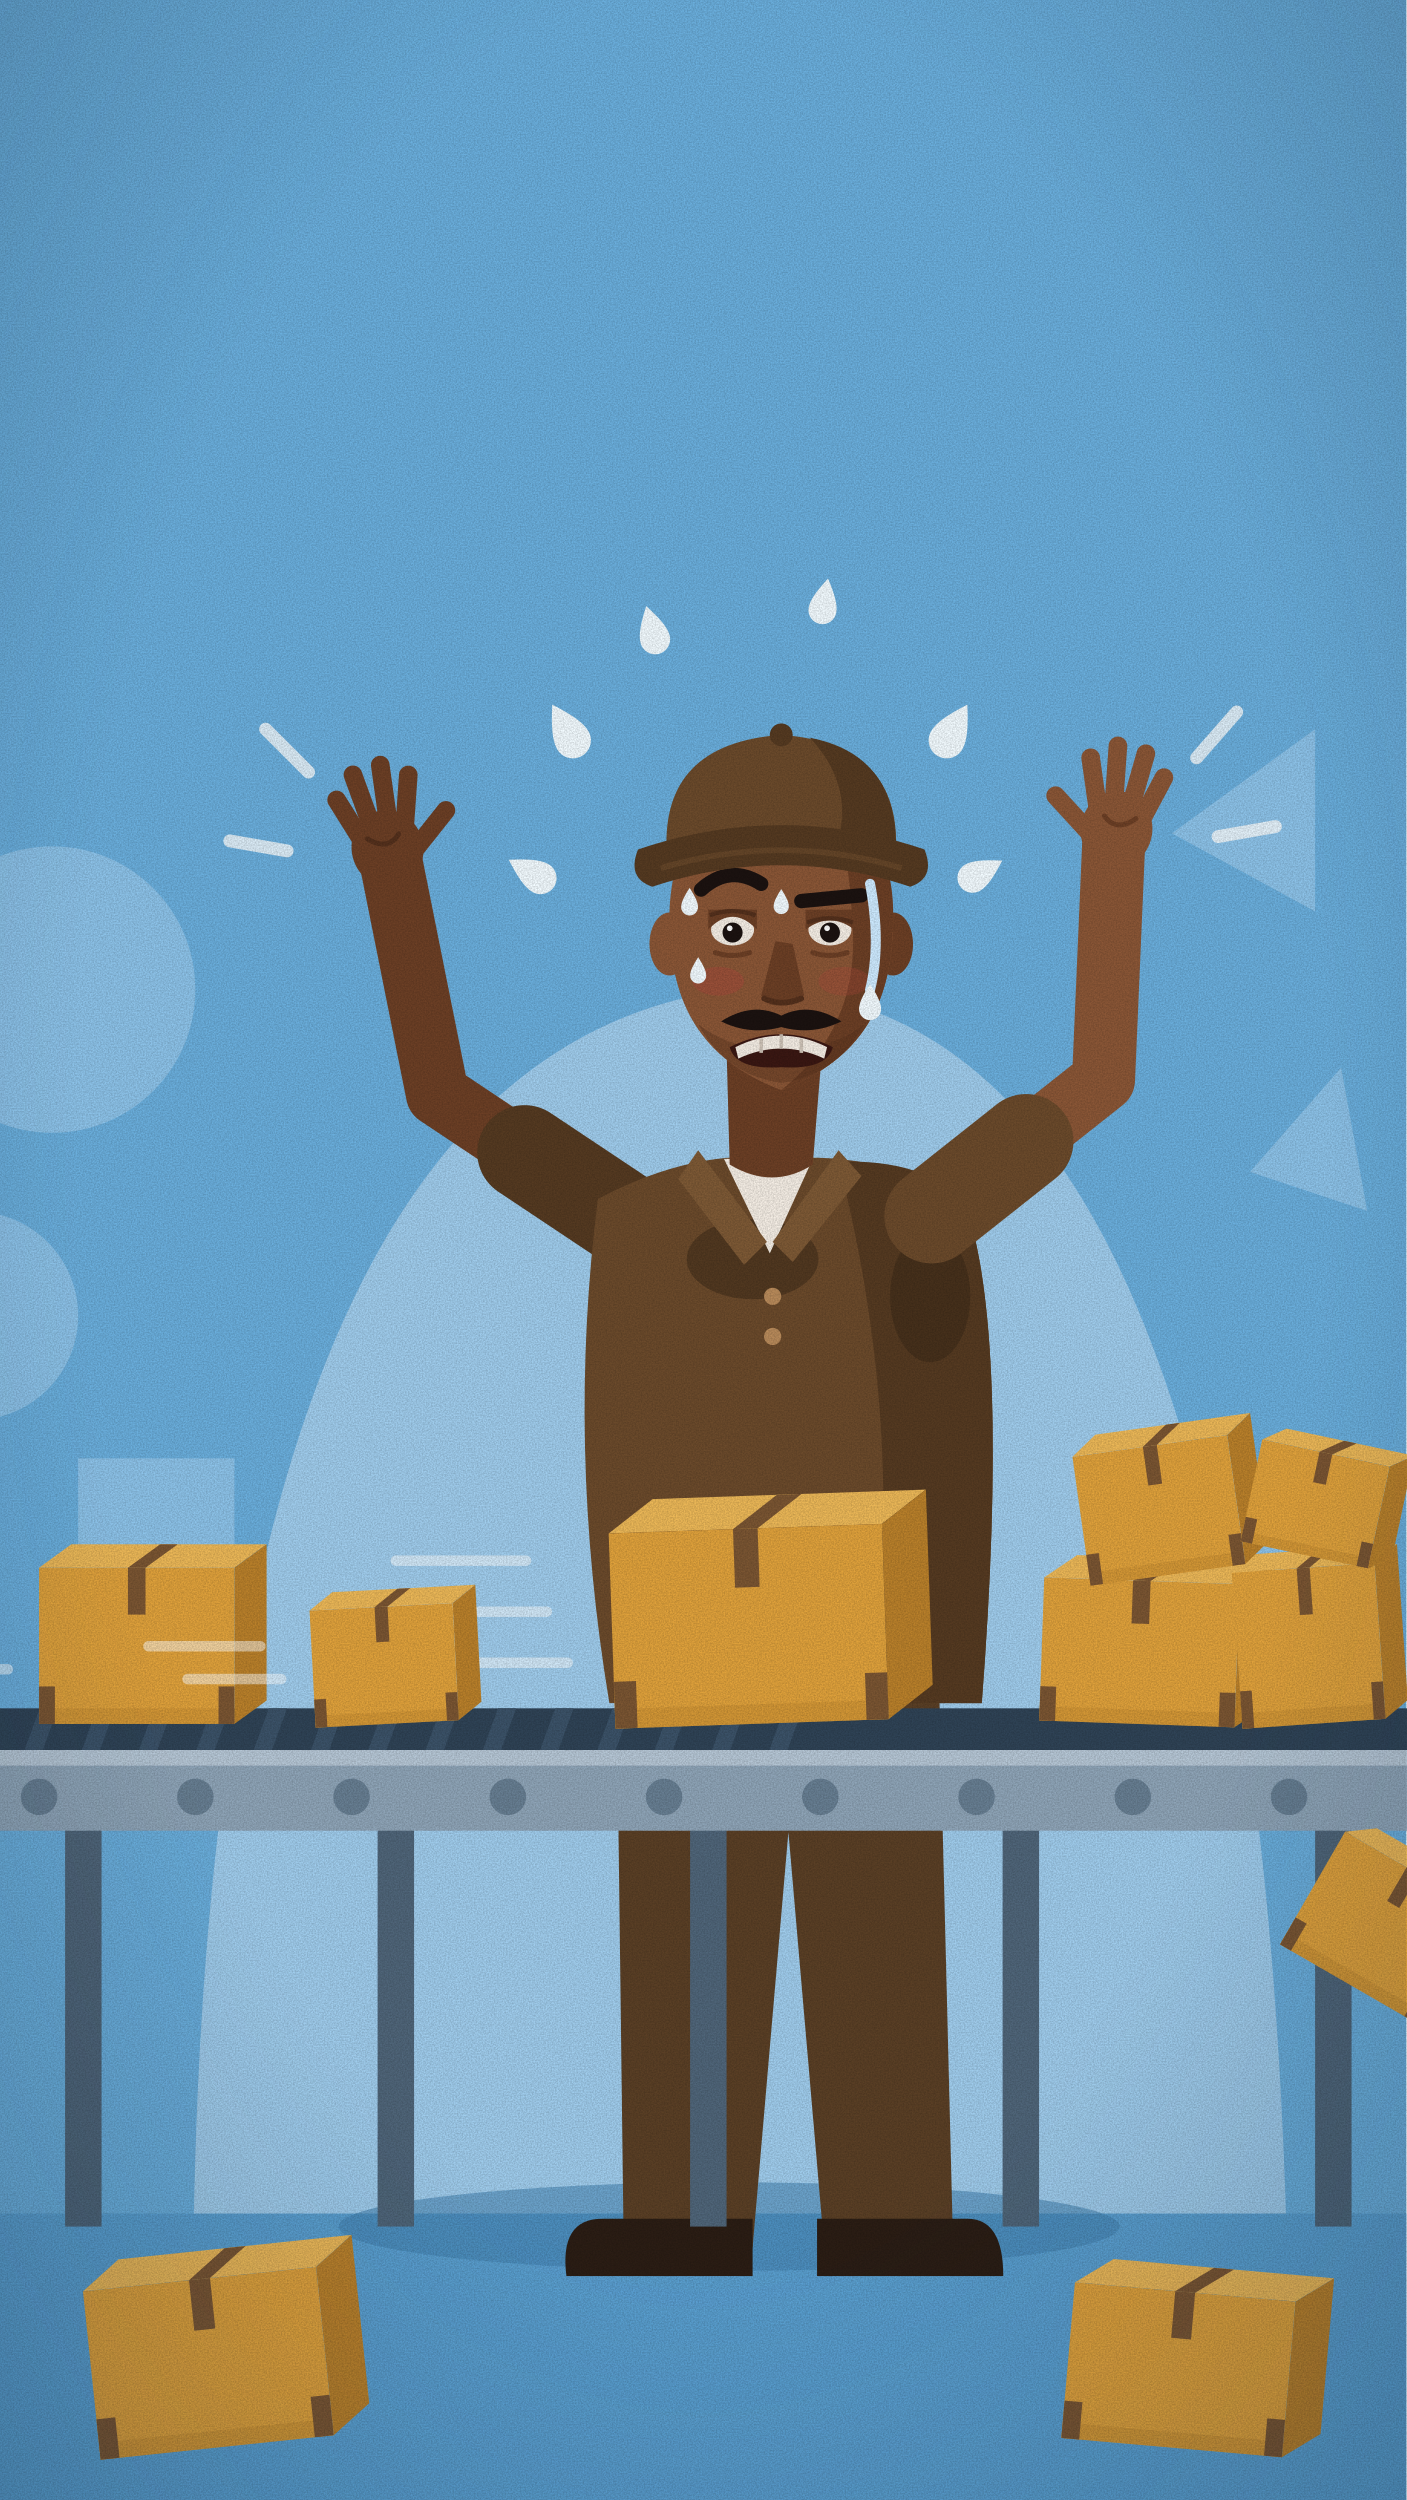
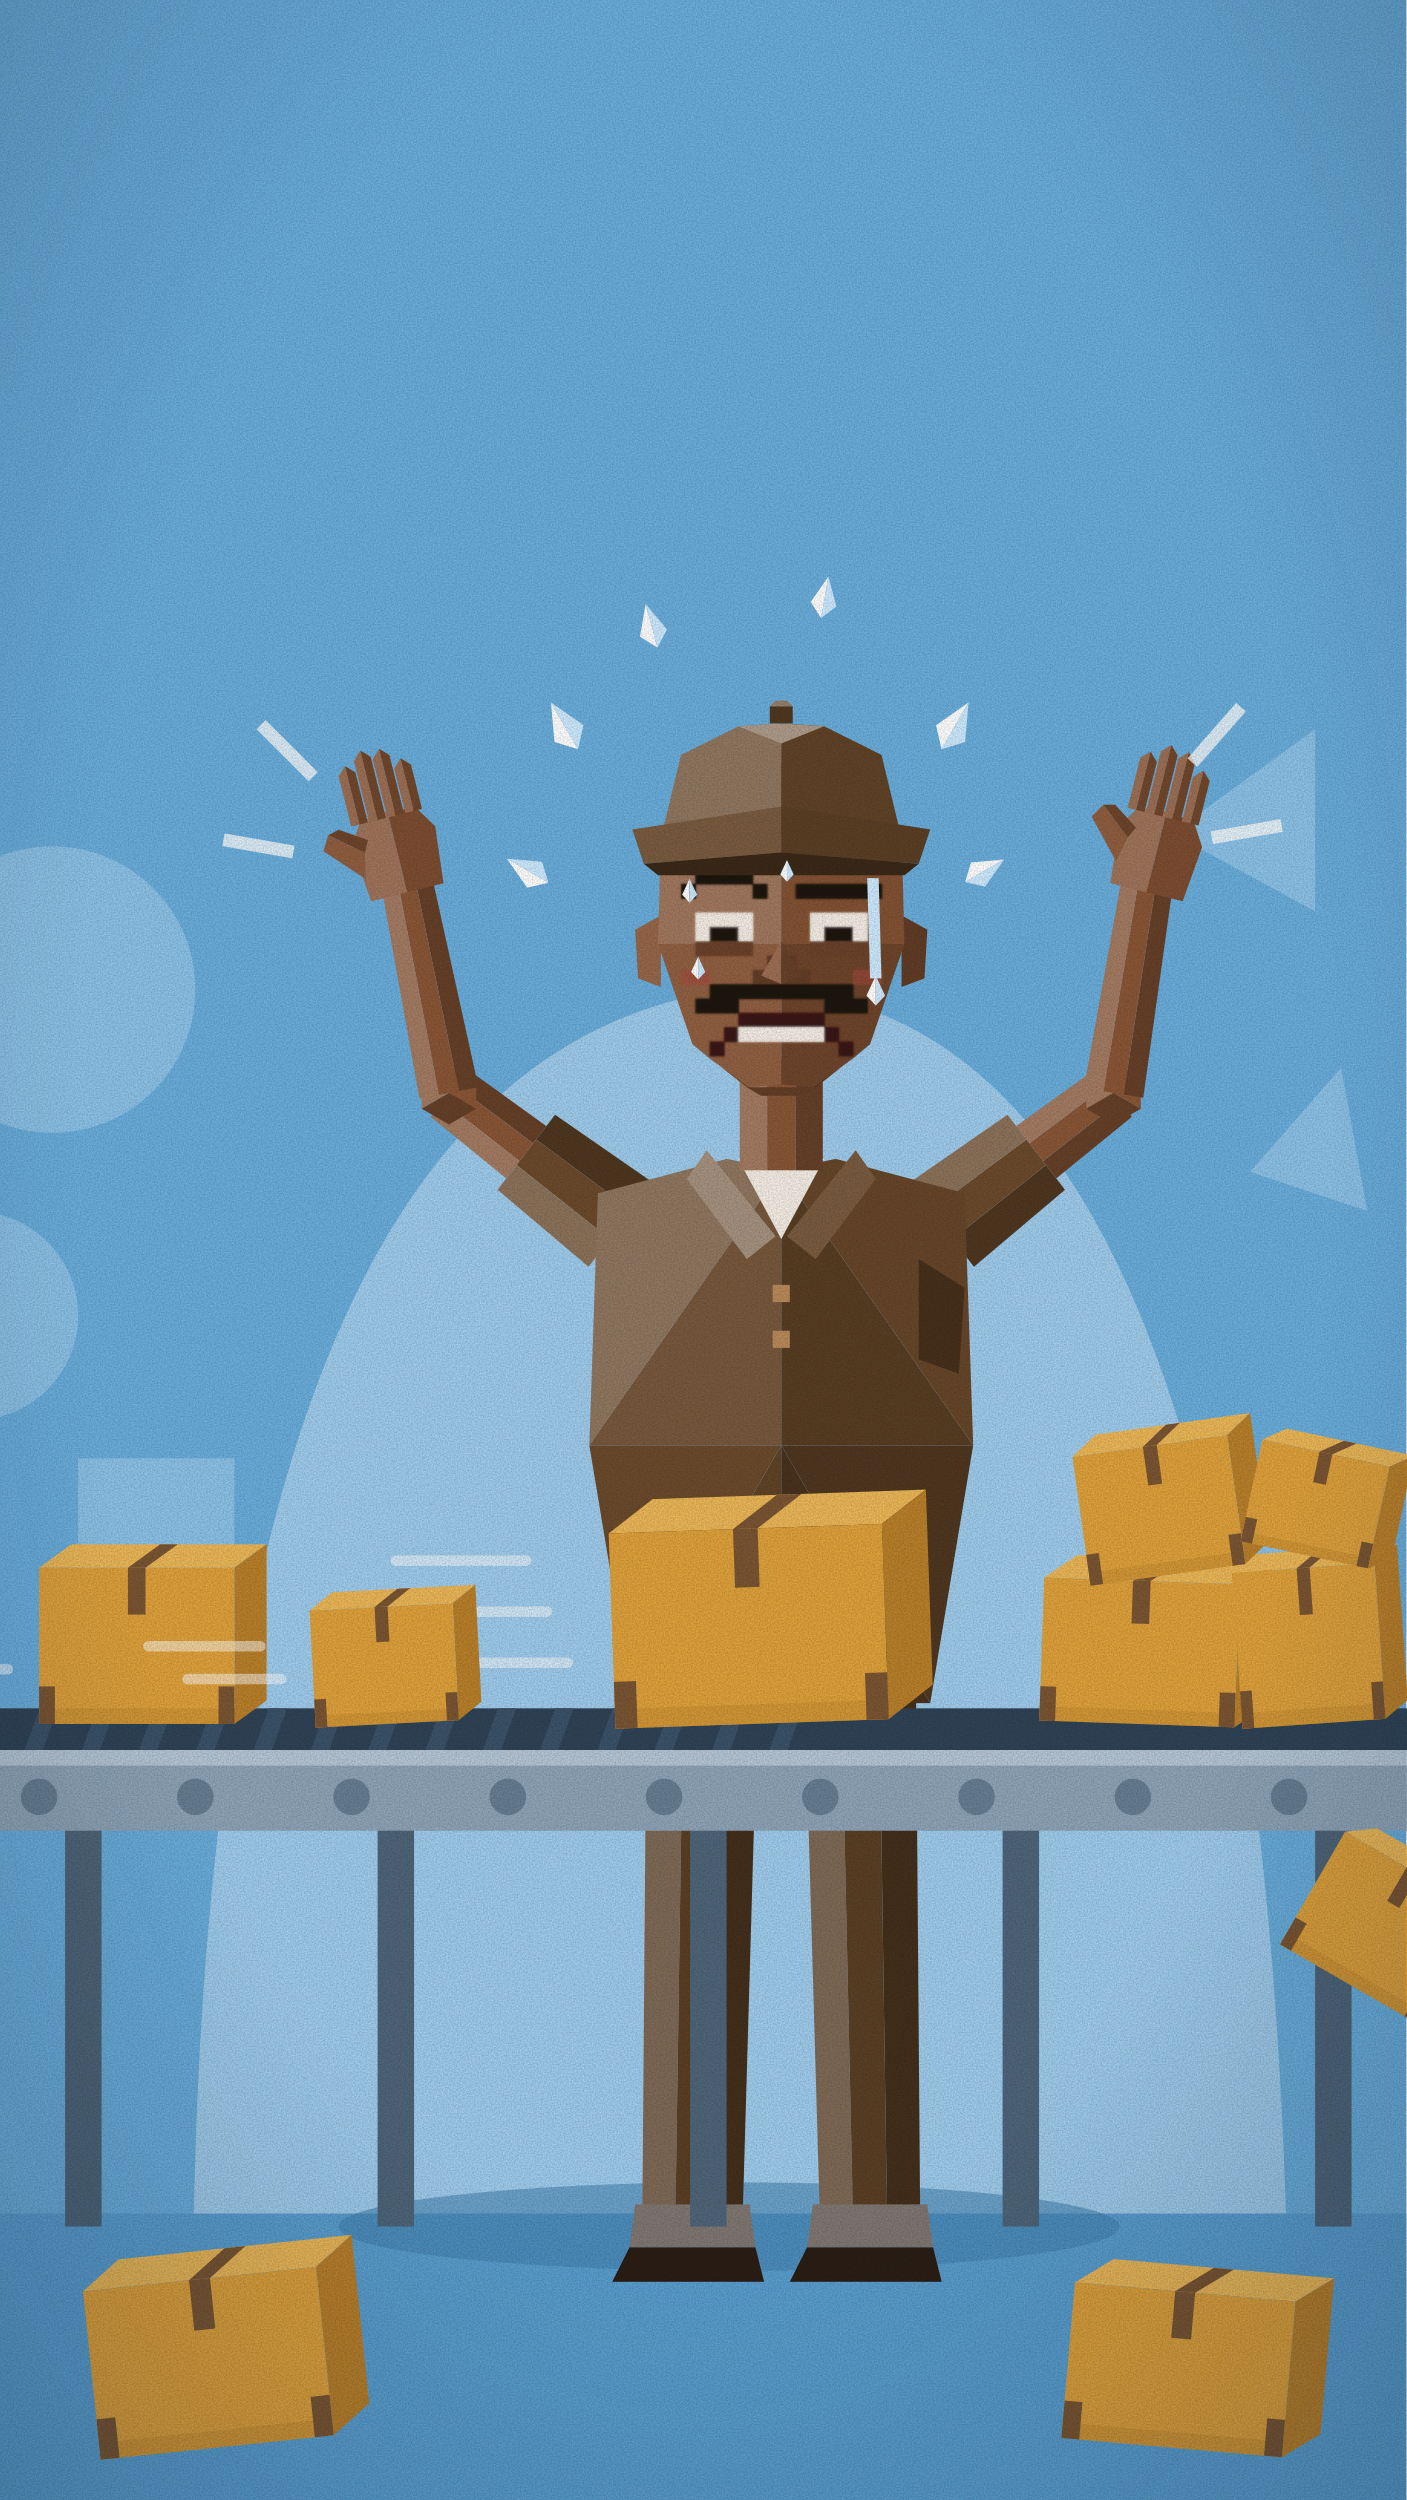
<svg xmlns="http://www.w3.org/2000/svg" width="1080" height="1920" viewBox="0 0 1080 1920">
  <defs>
+     <filter id="texfilter">
+       <feGaussianBlur stdDeviation=".9" />
+     </filter>
    <filter id="grain" x="0" y="0" width="100%" height="100%">
      <feTurbulence type="fractalNoise" baseFrequency=".85" numOctaves="3" seed="7" stitchTiles="stitch" />
      <feColorMatrix values="0 0 0 0 0  0 0 0 0 0  0 0 0 0 0  0 0 0 -1.6 1.25" />
    </filter>
    <radialGradient id="vignette" cx=".5" cy=".45" r=".75">
      <stop offset=".6" stop-color="#0b2236" stop-opacity="0" />
      <stop offset="1" stop-color="#0b2236" stop-opacity=".22" />
    </radialGradient>
  </defs>
  <rect width="1080" height="1920" fill="#6aaedc" />
  <path d="M150 1920 Q120 820 560 760 Q1000 740 990 1920 Z" fill="#a8d1ef" opacity=".85" />
  <circle cx="40" cy="760" r="110" fill="#8cc2e8" />
  <path d="M60 1010 a80 80 0 1 0 0 1 Z" fill="#8cc2e8" />
  <path d="M900 640 L1010 560 L1010 700 Z" fill="#8cc2e8" />
  <path d="M960 900 l70 -80 l20 110 Z" fill="#8cc2e8" />
  <rect x="30" y="1240" width="170" height="120" fill="#8cc2e8" />
  <rect x="60" y="1120" width="120" height="120" fill="#8cc2e8" />
  <rect x="870" y="1250" width="190" height="130" fill="#8cc2e8" />
  <rect x="900" y="1130" width="140" height="120" fill="#8cc2e8" />
  <rect x="0" y="1700" width="1080" height="220" fill="#5a9fd0" />
  <ellipse cx="560" cy="1710" rx="300" ry="34" fill="#3f7fae" opacity=".55" />
  <g transform="translate(600 890) scale(1.1)">
    <g>
-       <path d="M-115 360 L110 360 L120 760 L30 760 L5 470 L-20 760 L-110 760 Z" fill="#5a3f25" />
-       <path d="M-125 740 h105 v40 h-130 q-5 -40 25 -40 Z M25 740 h105 q25 0 25 40 h-130 Z" fill="#2b1d14" />
-       <path d="M-179.25 -4.5 L-240 -45 L-272 -205" stroke="#6c3f25" stroke-width="44" stroke-linecap="round" stroke-linejoin="round" fill="none" />
-       <path d="M-105 45 L-179.25 -4.5" stroke="#553a21" stroke-width="66" stroke-linecap="round" fill="none" />
-       <g transform="translate(-272 -205) rotate(-14) scale(-1 1)">
-         <path d="M-16 -26 l-10.507 -32.336" stroke="#6c3f25" stroke-width="13" stroke-linecap="round" />
-         <path d="M-5 -30 l-4.181 -39.781" stroke="#6c3f25" stroke-width="13" stroke-linecap="round" />
-         <path d="M7 -30 l3.972 -37.792" stroke="#6c3f25" stroke-width="13" stroke-linecap="round" />
-         <path d="M17 -25 l9.271 -28.532" stroke="#6c3f25" stroke-width="13" stroke-linecap="round" />
-         <path d="M-20 -8 l-26 -20" stroke="#6c3f25" stroke-width="13" stroke-linecap="round" />
-         <ellipse cx="0" cy="-12" rx="25" ry="27" fill="#6c3f25" />
-         <path d="M-10 -20 Q0 -10 12 -22" stroke="#54301c" stroke-width="3.5" fill="none" stroke-linecap="round" />
-       </g>
-       <path d="M-128 28 Q-60 -8 0 0 Q70 -6 128 30 Q160 120 140 380 L-120 380 Q-150 200 -128 28 Z" fill="#6b4a2b" />
-       <path d="M40 2 Q100 0 128 30 Q160 120 140 380 L60 380 Q90 200 40 2 Z" fill="#553a21" />
-       <ellipse cx="104" cy="96" rx="28" ry="46" fill="#46301b" />
-       <ellipse cx="-20" cy="70" rx="46" ry="28" fill="#46301b" opacity=".7" />
-       <path d="M-100 330 L120 330" stroke="#553a21" stroke-width="10" />
-       <path d="M-40 0 L-8 66 L22 0 Z" fill="#f4ede4" />
-       <path d="M-58 -6 L-10 58 L-26 74 L-72 14 Z" fill="#7d5935" />
-       <path d="M40 -6 L-6 58 L8 72 L56 12 Z" fill="#7d5935" />
-       <circle cx="-6" cy="96" r="6" fill="#b88a5a" />
-       <circle cx="-6" cy="124" r="6" fill="#b88a5a" />
-       <path d="M171 -12.25 L225 -55 L232 -218" stroke="#8a5636" stroke-width="44" stroke-linecap="round" stroke-linejoin="round" fill="none" />
-       <path d="M105 40 L171 -12.25" stroke="#6b4a2b" stroke-width="66" stroke-linecap="round" fill="none" />
-       <g transform="translate(232 -218) rotate(10) scale(1 1)">
-         <path d="M-16 -26 l-10.507 -32.336" stroke="#8a5636" stroke-width="13" stroke-linecap="round" />
-         <path d="M-5 -30 l-4.181 -39.781" stroke="#8a5636" stroke-width="13" stroke-linecap="round" />
-         <path d="M7 -30 l3.972 -37.792" stroke="#8a5636" stroke-width="13" stroke-linecap="round" />
-         <path d="M17 -25 l9.271 -28.532" stroke="#8a5636" stroke-width="13" stroke-linecap="round" />
-         <path d="M-20 -8 l-26 -20" stroke="#8a5636" stroke-width="13" stroke-linecap="round" />
-         <ellipse cx="0" cy="-12" rx="25" ry="27" fill="#8a5636" />
-         <path d="M-10 -20 Q0 -10 12 -22" stroke="#6c3f25" stroke-width="3.5" fill="none" stroke-linecap="round" />
-       </g>
-       <path d="M-38 -70 L28 -70 L22 4 Q-6 22 -36 4 Z" fill="#6c3f25" />
-       <ellipse cx="-78" cy="-150" rx="14" ry="22" fill="#8a5636" />
-       <ellipse cx="78" cy="-150" rx="14" ry="22" fill="#6c3f25" />
-       <path d="M0 -258 C60 -258 80 -212 78 -160 C76 -110 58 -70 0 -48 C-58 -70 -76 -110 -78 -160 C-80 -212 -60 -258 0 -258 Z" fill="#8a5636" />
-       <path d="M30 -250 C68 -236 80 -204 78 -160 C76 -110 58 -70 0 -48 C40 -80 52 -120 50 -160 C48 -200 44 -230 30 -250 Z" fill="#6c3f25" />
-       <path d="M-58 -94 C-44 -68 -22 -56 0 -53 C22 -56 44 -68 58 -94 C40 -80 20 -76 0 -76 C-20 -76 -40 -80 -58 -94 Z" fill="#54301c" opacity=".4" />
-       <ellipse cx="-44" cy="-124" rx="18" ry="10" fill="#a8473a" opacity=".45" />
-       <ellipse cx="44" cy="-124" rx="18" ry="10" fill="#a8473a" opacity=".35" />
-       <path d="M-56 -188 Q-36 -206 -14 -192" stroke="#1b1210" stroke-width="10" fill="none" stroke-linecap="round" />
-       <path d="M14 -180 L56 -184" stroke="#1b1210" stroke-width="10" fill="none" stroke-linecap="round" />
-       <ellipse cx="-34" cy="-160" rx="15" ry="11" fill="#f4ede4" />
-       <circle cx="-34" cy="-158" r="7" fill="#1b1210" />
-       <circle cx="-36" cy="-161" r="2" fill="#fff" />
-       <path d="M-51 -160 Q-34 -178 -17 -160 L-17 -174 L-51 -174 Z" fill="#6c3f25" />
-       <path d="M-50 -170 Q-34 -176 -18 -170" stroke="#54301c" stroke-width="3" fill="none" />
-       <path d="M-46 -144 Q-34 -140 -22 -144" stroke="#6c3f25" stroke-width="3.5" fill="none" stroke-linecap="round" />
-       <ellipse cx="34" cy="-160" rx="15" ry="11" fill="#f4ede4" />
-       <circle cx="34" cy="-158" r="7" fill="#1b1210" />
-       <circle cx="32" cy="-161" r="2" fill="#fff" />
-       <path d="M17 -160 Q34 -173 51 -160 L51 -174 L17 -174 Z" fill="#6c3f25" />
-       <path d="M18 -165 Q34 -171 50 -165" stroke="#54301c" stroke-width="3" fill="none" />
-       <path d="M22 -144 Q34 -140 46 -144" stroke="#6c3f25" stroke-width="3.5" fill="none" stroke-linecap="round" />
-       <path d="M-4 -152 L-14 -114 Q0 -106 16 -114 L8 -150 Z" fill="#6c3f25" />
-       <path d="M-12 -112 Q0 -106 14 -112" stroke="#54301c" stroke-width="4" fill="none" stroke-linecap="round" />
-       <path d="M-36 -78 Q0 -96 36 -78 Q32 -62 0 -64 Q-32 -62 -36 -78 Z" fill="#3a1712" />
-       <path d="M-32 -78 Q0 -94 32 -78 L30 -70 Q0 -84 -30 -70 Z" fill="#f4ede4" />
-       <path d="M-14 -84 V-74 M0 -87 V-77 M14 -84 V-74" stroke="#cfc4b8" stroke-width="2.5" />
-       <path d="M-42 -96 Q-20 -110 0 -100 Q20 -110 42 -96 Q22 -86 0 -92 Q-22 -86 -42 -96 Z" fill="#1b1210" />
-       <path d="M-80 -214 Q-84 -290 0 -296 Q84 -290 80 -214 Q0 -232 -80 -214 Z" fill="#6b4a2b" />
-       <path d="M20 -294 Q82 -282 80 -214 Q60 -220 40 -224 Q50 -262 20 -294 Z" fill="#553a21" />
-       <path d="M-100 -216 Q0 -250 100 -216 Q108 -196 90 -190 Q0 -220 -90 -190 Q-108 -196 -100 -216 Z" fill="#553a21" />
-       <path d="M-84 -203 Q0 -228 84 -203" stroke="#6b4a2b" stroke-width="4" fill="none" opacity=".7" />
-       <circle cx="0" cy="-296" r="8" fill="#553a21" />
-       <path d="M62 -192 Q70 -150 62 -118" stroke="#cdeaff" stroke-width="7" fill="none" stroke-linecap="round" />
-       <path transform="translate(62 -110) rotate(0) scale(0.55)" d="M0 -22 C 9 -8 14 2 14 10 A 14 14 0 1 1 -14 10 C -14 2 -9 -8 0 -22 Z" fill="#f2fbff" />
-       <path transform="translate(-64 -180) rotate(0) scale(0.42)" d="M0 -22 C 9 -8 14 2 14 10 A 14 14 0 1 1 -14 10 C -14 2 -9 -8 0 -22 Z" fill="#f2fbff" />
-       <path transform="translate(-58 -132) rotate(0) scale(0.4)" d="M0 -22 C 9 -8 14 2 14 10 A 14 14 0 1 1 -14 10 C -14 2 -9 -8 0 -22 Z" fill="#f2fbff" />
-       <path transform="translate(0 -180) rotate(0) scale(0.38)" d="M0 -22 C 9 -8 14 2 14 10 A 14 14 0 1 1 -14 10 C -14 2 -9 -8 0 -22 Z" fill="#f2fbff" />
-       <path transform="translate(-150 -300) rotate(-30) scale(0.9)" d="M0 -22 C 9 -8 14 2 14 10 A 14 14 0 1 1 -14 10 C -14 2 -9 -8 0 -22 Z" fill="#f2fbff" />
-       <path transform="translate(-175 -200) rotate(-60) scale(0.8)" d="M0 -22 C 9 -8 14 2 14 10 A 14 14 0 1 1 -14 10 C -14 2 -9 -8 0 -22 Z" fill="#f2fbff" />
-       <path transform="translate(-90 -370) rotate(-15) scale(0.75)" d="M0 -22 C 9 -8 14 2 14 10 A 14 14 0 1 1 -14 10 C -14 2 -9 -8 0 -22 Z" fill="#f2fbff" />
-       <path transform="translate(120 -300) rotate(30) scale(0.9)" d="M0 -22 C 9 -8 14 2 14 10 A 14 14 0 1 1 -14 10 C -14 2 -9 -8 0 -22 Z" fill="#f2fbff" />
-       <path transform="translate(140 -200) rotate(60) scale(0.75)" d="M0 -22 C 9 -8 14 2 14 10 A 14 14 0 1 1 -14 10 C -14 2 -9 -8 0 -22 Z" fill="#f2fbff" />
-       <path transform="translate(30 -390) rotate(10) scale(0.7)" d="M0 -22 C 9 -8 14 2 14 10 A 14 14 0 1 1 -14 10 C -14 2 -9 -8 0 -22 Z" fill="#f2fbff" />
-       <path d="M-330 -270 L-360 -300" stroke="#ffffff" stroke-width="9" stroke-linecap="round" opacity=".75" />
-       <path d="M-345 -215 L-385 -222" stroke="#ffffff" stroke-width="9" stroke-linecap="round" opacity=".75" />
-       <path d="M290 -280 L318 -312" stroke="#ffffff" stroke-width="9" stroke-linecap="round" opacity=".75" />
-       <path d="M305 -225 L345 -232" stroke="#ffffff" stroke-width="9" stroke-linecap="round" opacity=".75" />
+       <polygon points="-93.993,359.282 -96.994,739.355 -73.898,739.781 -68.258,359.756" fill="#7e6955" />
+       <polygon points="-68.258,359.756 -73.898,739.781 -50.102,740.219 -41.742,360.244" fill="#5a3f25" />
+       <polygon points="-41.742,360.244 -50.102,740.219 -27.006,740.645 -16.007,360.718" fill="#432f1b" />
+       <polygon points="16.007,360.718 27.006,740.645 50.102,740.219 41.742,360.244" fill="#7e6955" />
+       <polygon points="41.742,360.244 50.102,740.219 73.898,739.781 68.258,359.756" fill="#5a3f25" />
+       <polygon points="68.258,359.756 73.898,739.781 96.994,739.355 93.993,359.282" fill="#432f1b" />
+       <polygon points="-102,730 -22,730 -18,760 -106,760" fill="#807772" />
+       <polygon points="-106,760 -18,760 -12,784 -118,784" fill="#2b1d14" />
+       <polygon points="22,730 102,730 106,760 18,760" fill="#807772" />
+       <polygon points="18,760 106,760 112,784 6,784" fill="#2b1d14" />
+       <polygon points="-164.006,-22.853 -219.223,-62.666 -227.656,-51.666 -173.242,-10.806" fill="#664028" />
+       <polygon points="-173.242,-10.806 -227.656,-51.666 -236.344,-40.334 -182.758,1.606" fill="#8a5636" />
+       <polygon points="-182.758,1.606 -236.344,-40.334 -244.777,-29.334 -191.994,13.653" fill="#a47b62" />
+       <polygon points="-251.053,-35 -251.053,-57 -232,-68 -232,-46" fill="#a47b62" />
+       <polygon points="-232,-68 -212.947,-57 -212.947,-35 -232,-46" fill="#8a5636" />
+       <polygon points="-212.947,-35 -232,-24 -251.053,-35 -232,-46" fill="#664028" />
+       <polygon points="-211.408,-50.118 -244.35,-199.53 -255.999,-197.2 -224.999,-47.4" fill="#664028" />
+       <polygon points="-224.999,-47.4 -255.999,-197.2 -268.001,-194.8 -239.001,-44.6" fill="#8a5636" />
+       <polygon points="-239.001,-44.6 -268.001,-194.8 -279.65,-192.47 -252.592,-41.882" fill="#a47b62" />
+       <polygon points="-89.488,16.637 -157.922,-30.789 -171.173,-13.504 -104.346,36.016" fill="#4f3720" />
+       <polygon points="-104.346,36.016 -171.173,-13.504 -184.827,4.304 -119.654,55.984" fill="#6b4a2b" />
+       <polygon points="-119.654,55.984 -184.827,4.304 -198.078,21.589 -134.512,75.363" fill="#8c725a" />
+       <g transform="translate(-262 -190) rotate(-14)">
+         <polygon points="-26,4 -30,-36 -20,-52 0,-54 0,4" fill="#9f745a" />
+         <polygon points="0,4 0,-54 20,-52 30,-36 26,4" fill="#7c4d31" />
+         <polygon points="-27,-50 -27,-86 -21,-92 -21,-50" fill="#9c6f54" />
+         <polygon points="-21,-50 -21,-92 -15,-86 -15,-50" fill="#71472c" />
+         <polygon points="-14,-50 -14,-94 -8,-100 -8,-50" fill="#9c6f54" />
+         <polygon points="-8,-50 -8,-100 -2,-94 -2,-50" fill="#71472c" />
+         <polygon points="-1,-50 -1,-92 5,-98 5,-50" fill="#9c6f54" />
+         <polygon points="5,-50 5,-98 11,-92 11,-50" fill="#71472c" />
+         <polygon points="12,-50 12,-82 18,-88 18,-50" fill="#9c6f54" />
+         <polygon points="18,-50 18,-88 24,-82 24,-50" fill="#71472c" />
+         <polygon points="-26,-12 -50,-38 -44,-48 -22,-30" fill="#905e40" />
+         <polygon points="-22,-30 -44,-48 -36,-50 -18,-38" fill="#6e452b" />
+       </g>
+       <polygon points="191.994,13.653 244.777,-29.334 236.344,-40.334 182.758,1.606" fill="#664028" />
+       <polygon points="182.758,1.606 236.344,-40.334 227.656,-51.666 173.242,-10.806" fill="#8a5636" />
+       <polygon points="173.242,-10.806 227.656,-51.666 219.223,-62.666 164.006,-22.853" fill="#a47b62" />
+       <polygon points="212.947,-35 212.947,-57 232,-68 232,-46" fill="#a47b62" />
+       <polygon points="232,-68 251.053,-57 251.053,-35 232,-46" fill="#8a5636" />
+       <polygon points="251.053,-35 232,-24 212.947,-35 232,-46" fill="#664028" />
+       <polygon points="252.736,-42.682 273.774,-193.156 262.043,-195.033 239.05,-44.872" fill="#664028" />
+       <polygon points="239.05,-44.872 262.043,-195.033 249.957,-196.967 224.95,-47.128" fill="#8a5636" />
+       <polygon points="224.95,-47.128 249.957,-196.967 238.226,-198.844 211.264,-49.318" fill="#a47b62" />
+       <polygon points="134.512,75.363 198.078,21.589 184.827,4.304 119.654,55.984" fill="#4f3720" />
+       <polygon points="119.654,55.984 184.827,4.304 171.173,-13.504 104.346,36.016" fill="#6b4a2b" />
+       <polygon points="104.346,36.016 171.173,-13.504 157.922,-30.789 89.488,16.637" fill="#8c725a" />
+       <g transform="translate(256 -190) rotate(14)">
+         <polygon points="-26,4 -30,-36 -20,-52 0,-54 0,4" fill="#9f745a" />
+         <polygon points="0,4 0,-54 20,-52 30,-36 26,4" fill="#7c4d31" />
+         <polygon points="-27,-50 -27,-86 -21,-92 -21,-50" fill="#9c6f54" />
+         <polygon points="-21,-50 -21,-92 -15,-86 -15,-50" fill="#71472c" />
+         <polygon points="-14,-50 -14,-94 -8,-100 -8,-50" fill="#9c6f54" />
+         <polygon points="-8,-50 -8,-100 -2,-94 -2,-50" fill="#71472c" />
+         <polygon points="-1,-50 -1,-92 5,-98 5,-50" fill="#9c6f54" />
+         <polygon points="5,-50 5,-98 11,-92 11,-50" fill="#71472c" />
+         <polygon points="12,-50 12,-82 18,-88 18,-50" fill="#9c6f54" />
+         <polygon points="18,-50 18,-88 24,-82 24,-50" fill="#71472c" />
+         <polygon points="-26,-12 -50,-38 -44,-48 -22,-30" fill="#905e40" />
+         <polygon points="-22,-30 -44,-48 -36,-50 -18,-38" fill="#6e452b" />
+       </g>
+       <polygon points="-128,24 -38,0 0,8 -134,200" fill="#907760" />
+       <polygon points="0,8 0,200 -134,200" fill="#77583c" />
+       <polygon points="-134,200 0,200 -104,380" fill="#6b4a2b" />
+       <polygon points="0,200 0,380 -104,380" fill="#604327" />
+       <polygon points="128,24 38,0 0,8 134,200" fill="#664629" />
+       <polygon points="0,8 0,200 134,200" fill="#583d23" />
+       <polygon points="134,200 0,200 104,380" fill="#4f3720" />
+       <polygon points="0,200 0,380 104,380" fill="#49321d" />
+       <polygon points="-104,330 104,330 104,350 -104,350" fill="#402c1a" />
+       <polygon points="96,70 128,90 124,150 96,140" fill="#46301b" />
+       <polygon points="-30,0 30,0 0,56" fill="#f4ede4" />
+       <polygon points="-52,-6 -4,54 -24,70 -66,14" fill="#a69280" />
+       <polygon points="52,-6 4,54 24,70 66,14" fill="#7a5c40" />
+       <polygon points="-6,88 6,88 6,100 -6,100" fill="#b88a5a" />
+       <polygon points="-6,120 6,120 6,132 -6,132" fill="#b88a5a" />
+       <polygon points="-29,-70 -29,8 -9.86,8 -9.86,-70" fill="#a47b62" />
+       <polygon points="-9.86,-70 -9.86,8 9.86,8 9.86,-70" fill="#8a5636" />
+       <polygon points="9.86,-70 9.86,8 29,8 29,-70" fill="#664028" />
+       <polygon points="-84,-170 -102,-160 -100,-126 -84,-120" fill="#96674a" />
+       <polygon points="84,-170 102,-160 100,-126 84,-120" fill="#613c26" />
+       <polygon points="-58,-272 0,-276 0,-150 -86,-150 -84,-230" fill="#a1785e" />
+       <polygon points="58,-272 0,-276 0,-150 86,-150 84,-230" fill="#835233" />
+       <polygon points="-86,-150 0,-150 0,-52 -24,-50 -62,-80" fill="#916042" />
+       <polygon points="86,-150 0,-150 0,-52 24,-50 62,-80" fill="#6e452b" />
+       <polygon points="-62,-80 -24,-50 -14,-44 -50,-70" fill="#75492e" />
+       <polygon points="62,-80 24,-50 14,-44 50,-70" fill="#563521" />
+       <polygon points="-24,-50 24,-50 14,-44 -14,-44" fill="#633e27" />
+       <g filter="url(#texfilter)">
+         <rect x="-60" y="-202" width="10.5" height="10.5" fill="#1b1210" />
+         <rect x="-50" y="-202" width="10.5" height="10.5" fill="#1b1210" />
+         <rect x="-40" y="-202" width="10.5" height="10.5" fill="#1b1210" />
+         <rect x="-30" y="-202" width="10.5" height="10.5" fill="#1b1210" />
+         <rect x="-70" y="-192" width="10.5" height="10.5" fill="#1b1210" />
+         <rect x="-20" y="-192" width="10.5" height="10.5" fill="#1b1210" />
+         <rect x="10" y="-192" width="10.5" height="10.5" fill="#1b1210" />
+         <rect x="20" y="-192" width="10.5" height="10.5" fill="#1b1210" />
+         <rect x="30" y="-192" width="10.5" height="10.5" fill="#1b1210" />
+         <rect x="40" y="-192" width="10.5" height="10.5" fill="#1b1210" />
+         <rect x="50" y="-192" width="10.5" height="10.5" fill="#1b1210" />
+         <rect x="60" y="-192" width="10.5" height="10.5" fill="#1b1210" />
+         <rect x="-60" y="-172" width="10.5" height="10.5" fill="#f4ede4" />
+         <rect x="-50" y="-172" width="10.5" height="10.5" fill="#f4ede4" />
+         <rect x="-40" y="-172" width="10.5" height="10.5" fill="#f4ede4" />
+         <rect x="-30" y="-172" width="10.5" height="10.5" fill="#f4ede4" />
+         <rect x="20" y="-172" width="10.5" height="10.5" fill="#f4ede4" />
+         <rect x="30" y="-172" width="10.5" height="10.5" fill="#f4ede4" />
+         <rect x="40" y="-172" width="10.5" height="10.5" fill="#f4ede4" />
+         <rect x="50" y="-172" width="10.5" height="10.5" fill="#f4ede4" />
+         <rect x="-60" y="-162" width="10.5" height="10.5" fill="#f4ede4" />
+         <rect x="-50" y="-162" width="10.5" height="10.5" fill="#1b1210" />
+         <rect x="-40" y="-162" width="10.5" height="10.5" fill="#1b1210" />
+         <rect x="-30" y="-162" width="10.5" height="10.5" fill="#f4ede4" />
+         <rect x="20" y="-162" width="10.5" height="10.5" fill="#f4ede4" />
+         <rect x="30" y="-162" width="10.5" height="10.5" fill="#1b1210" />
+         <rect x="40" y="-162" width="10.5" height="10.5" fill="#1b1210" />
+         <rect x="50" y="-162" width="10.5" height="10.5" fill="#f4ede4" />
+         <rect x="-60" y="-152" width="10.5" height="10.5" fill="#6c432a" />
+         <rect x="-50" y="-152" width="10.5" height="10.5" fill="#6c432a" />
+         <rect x="-40" y="-152" width="10.5" height="10.5" fill="#6c432a" />
+         <rect x="-30" y="-152" width="10.5" height="10.5" fill="#6c432a" />
+         <rect x="20" y="-152" width="10.5" height="10.5" fill="#6c432a" />
+         <rect x="30" y="-152" width="10.5" height="10.5" fill="#6c432a" />
+         <rect x="40" y="-152" width="10.5" height="10.5" fill="#6c432a" />
+         <rect x="50" y="-152" width="10.5" height="10.5" fill="#6c432a" />
+         <rect x="-10" y="-142" width="10.5" height="10.5" fill="#633e27" />
+         <rect x="0" y="-142" width="10.5" height="10.5" fill="#633e27" />
+         <rect x="-70" y="-132" width="10.5" height="10.5" fill="#a8473a" opacity=".55" />
+         <rect x="-60" y="-132" width="10.5" height="10.5" fill="#a8473a" opacity=".55" />
+         <rect x="-20" y="-132" width="10.5" height="10.5" fill="#633e27" />
+         <rect x="-10" y="-132" width="10.5" height="10.5" fill="#633e27" />
+         <rect x="0" y="-132" width="10.5" height="10.5" fill="#633e27" />
+         <rect x="10" y="-132" width="10.5" height="10.5" fill="#633e27" />
+         <rect x="50" y="-132" width="10.5" height="10.5" fill="#a8473a" opacity=".55" />
+         <rect x="60" y="-132" width="10.5" height="10.5" fill="#a8473a" opacity=".55" />
+         <rect x="-50" y="-122" width="10.5" height="10.5" fill="#1b1210" />
+         <rect x="-40" y="-122" width="10.5" height="10.5" fill="#1b1210" />
+         <rect x="-30" y="-122" width="10.5" height="10.5" fill="#1b1210" />
+         <rect x="-20" y="-122" width="10.5" height="10.5" fill="#1b1210" />
+         <rect x="-10" y="-122" width="10.5" height="10.5" fill="#1b1210" />
+         <rect x="0" y="-122" width="10.5" height="10.5" fill="#1b1210" />
+         <rect x="10" y="-122" width="10.5" height="10.5" fill="#1b1210" />
+         <rect x="20" y="-122" width="10.5" height="10.5" fill="#1b1210" />
+         <rect x="30" y="-122" width="10.5" height="10.5" fill="#1b1210" />
+         <rect x="40" y="-122" width="10.5" height="10.5" fill="#1b1210" />
+         <rect x="-60" y="-112" width="10.5" height="10.5" fill="#1b1210" />
+         <rect x="-50" y="-112" width="10.5" height="10.5" fill="#1b1210" />
+         <rect x="-40" y="-112" width="10.5" height="10.5" fill="#1b1210" />
+         <rect x="30" y="-112" width="10.5" height="10.5" fill="#1b1210" />
+         <rect x="40" y="-112" width="10.5" height="10.5" fill="#1b1210" />
+         <rect x="50" y="-112" width="10.5" height="10.5" fill="#1b1210" />
+         <rect x="-30" y="-102" width="10.5" height="10.5" fill="#3a1712" />
+         <rect x="-20" y="-102" width="10.5" height="10.5" fill="#3a1712" />
+         <rect x="-10" y="-102" width="10.5" height="10.5" fill="#3a1712" />
+         <rect x="0" y="-102" width="10.5" height="10.5" fill="#3a1712" />
+         <rect x="10" y="-102" width="10.5" height="10.5" fill="#3a1712" />
+         <rect x="20" y="-102" width="10.5" height="10.5" fill="#3a1712" />
+         <rect x="-40" y="-92" width="10.5" height="10.5" fill="#3a1712" />
+         <rect x="-30" y="-92" width="10.5" height="10.5" fill="#f4ede4" />
+         <rect x="-20" y="-92" width="10.5" height="10.5" fill="#f4ede4" />
+         <rect x="-10" y="-92" width="10.5" height="10.5" fill="#f4ede4" />
+         <rect x="0" y="-92" width="10.5" height="10.5" fill="#f4ede4" />
+         <rect x="10" y="-92" width="10.5" height="10.5" fill="#f4ede4" />
+         <rect x="20" y="-92" width="10.5" height="10.5" fill="#f4ede4" />
+         <rect x="30" y="-92" width="10.5" height="10.5" fill="#3a1712" />
+         <rect x="-50" y="-82" width="10.5" height="10.5" fill="#3a1712" />
+         <rect x="40" y="-82" width="10.5" height="10.5" fill="#3a1712" />
+       </g>
+       <polygon points="0,-152 -14,-128 0,-122" fill="#9c6f54" />
+       <polygon points="0,-152 0,-122 14,-128" fill="#684129" />
+       <polygon points="-84,-224 -70,-282 -30,-302 0,-304 0,-226" fill="#907760" />
+       <polygon points="84,-224 70,-282 30,-302 0,-304 0,-226" fill="#604327" />
+       <polygon points="-30,-302 0,-304 30,-302 0,-290" fill="#ae9b8a" />
+       <polygon points="-104,-230 0,-246 0,-214 -96,-206" fill="#7a5c40" />
+       <polygon points="104,-230 0,-246 0,-214 96,-206" fill="#5b3f25" />
+       <polygon points="-96,-206 0,-214 96,-206 86,-198 -86,-198" fill="#3b2918" />
+       <polygon points="-8,-304 8,-304 8,-316 -8,-316" fill="#503820" />
+       <polygon points="-8,-316 8,-316 4,-320 -4,-320" fill="#97806b" />
+       <polygon points="60,-196 68,-196 70,-126 62,-126" fill="#cdeaff" />
+       <g transform="translate(66 -116) rotate(0) scale(0.5)">
+         <polygon points="0,-24 0,18 -13,4" fill="#ffffff" />
+         <polygon points="0,-24 13,4 0,18" fill="#cdeaff" />
+       </g>
+       <g transform="translate(-64 -186) rotate(0) scale(0.4)">
+         <polygon points="0,-24 0,18 -13,4" fill="#ffffff" />
+         <polygon points="0,-24 13,4 0,18" fill="#cdeaff" />
+       </g>
+       <g transform="translate(-58 -132) rotate(0) scale(0.38)">
+         <polygon points="0,-24 0,18 -13,4" fill="#ffffff" />
+         <polygon points="0,-24 13,4 0,18" fill="#cdeaff" />
+       </g>
+       <g transform="translate(4 -200) rotate(0) scale(0.36)">
+         <polygon points="0,-24 0,18 -13,4" fill="#ffffff" />
+         <polygon points="0,-24 13,4 0,18" fill="#cdeaff" />
+       </g>
+       <g transform="translate(-150 -300) rotate(-30) scale(0.9)">
+         <polygon points="0,-24 0,18 -13,4" fill="#ffffff" />
+         <polygon points="0,-24 13,4 0,18" fill="#cdeaff" />
+       </g>
+       <g transform="translate(-175 -200) rotate(-60) scale(0.8)">
+         <polygon points="0,-24 0,18 -13,4" fill="#ffffff" />
+         <polygon points="0,-24 13,4 0,18" fill="#cdeaff" />
+       </g>
+       <g transform="translate(-90 -370) rotate(-15) scale(0.75)">
+         <polygon points="0,-24 0,18 -13,4" fill="#ffffff" />
+         <polygon points="0,-24 13,4 0,18" fill="#cdeaff" />
+       </g>
+       <g transform="translate(120 -300) rotate(30) scale(0.9)">
+         <polygon points="0,-24 0,18 -13,4" fill="#ffffff" />
+         <polygon points="0,-24 13,4 0,18" fill="#cdeaff" />
+       </g>
+       <g transform="translate(140 -200) rotate(60) scale(0.75)">
+         <polygon points="0,-24 0,18 -13,4" fill="#ffffff" />
+         <polygon points="0,-24 13,4 0,18" fill="#cdeaff" />
+       </g>
+       <g transform="translate(30 -390) rotate(10) scale(0.7)">
+         <polygon points="0,-24 0,18 -13,4" fill="#ffffff" />
+         <polygon points="0,-24 13,4 0,18" fill="#cdeaff" />
+       </g>
+       <path d="M-330 -270 L-360 -300" stroke="#ffffff" stroke-width="9" stroke-linecap="square" opacity=".75" />
+       <path d="M-345 -215 L-385 -222" stroke="#ffffff" stroke-width="9" stroke-linecap="square" opacity=".75" />
+       <path d="M290 -280 L318 -312" stroke="#ffffff" stroke-width="9" stroke-linecap="square" opacity=".75" />
+       <path d="M305 -225 L345 -232" stroke="#ffffff" stroke-width="9" stroke-linecap="square" opacity=".75" />
    </g>
  </g>
  <rect x="50" y="1400" width="28" height="310" fill="#4f6579" />
  <rect x="290" y="1400" width="28" height="310" fill="#4f6579" />
  <rect x="530" y="1400" width="28" height="310" fill="#4f6579" />
  <rect x="770" y="1400" width="28" height="310" fill="#4f6579" />
  <rect x="1010" y="1400" width="28" height="310" fill="#4f6579" />
  <rect x="-20" y="1312" width="1120" height="34" fill="#2f4356" />
  <rect x="-20" y="1312" width="14" height="34" fill="#3b5268" transform="skewX(-20)" transform-origin="-20 1330" />
  <rect x="24" y="1312" width="14" height="34" fill="#3b5268" transform="skewX(-20)" transform-origin="24 1330" />
  <rect x="68" y="1312" width="14" height="34" fill="#3b5268" transform="skewX(-20)" transform-origin="68 1330" />
  <rect x="112" y="1312" width="14" height="34" fill="#3b5268" transform="skewX(-20)" transform-origin="112 1330" />
  <rect x="156" y="1312" width="14" height="34" fill="#3b5268" transform="skewX(-20)" transform-origin="156 1330" />
  <rect x="200" y="1312" width="14" height="34" fill="#3b5268" transform="skewX(-20)" transform-origin="200 1330" />
  <rect x="244" y="1312" width="14" height="34" fill="#3b5268" transform="skewX(-20)" transform-origin="244 1330" />
  <rect x="288" y="1312" width="14" height="34" fill="#3b5268" transform="skewX(-20)" transform-origin="288 1330" />
  <rect x="332" y="1312" width="14" height="34" fill="#3b5268" transform="skewX(-20)" transform-origin="332 1330" />
  <rect x="376" y="1312" width="14" height="34" fill="#3b5268" transform="skewX(-20)" transform-origin="376 1330" />
  <rect x="420" y="1312" width="14" height="34" fill="#3b5268" transform="skewX(-20)" transform-origin="420 1330" />
  <rect x="464" y="1312" width="14" height="34" fill="#3b5268" transform="skewX(-20)" transform-origin="464 1330" />
  <rect x="508" y="1312" width="14" height="34" fill="#3b5268" transform="skewX(-20)" transform-origin="508 1330" />
  <rect x="552" y="1312" width="14" height="34" fill="#3b5268" transform="skewX(-20)" transform-origin="552 1330" />
  <rect x="596" y="1312" width="14" height="34" fill="#3b5268" transform="skewX(-20)" transform-origin="596 1330" />
  <rect x="640" y="1312" width="14" height="34" fill="#3b5268" transform="skewX(-20)" transform-origin="640 1330" />
  <rect x="684" y="1312" width="14" height="34" fill="#3b5268" transform="skewX(-20)" transform-origin="684 1330" />
  <rect x="728" y="1312" width="14" height="34" fill="#3b5268" transform="skewX(-20)" transform-origin="728 1330" />
  <rect x="772" y="1312" width="14" height="34" fill="#3b5268" transform="skewX(-20)" transform-origin="772 1330" />
  <rect x="816" y="1312" width="14" height="34" fill="#3b5268" transform="skewX(-20)" transform-origin="816 1330" />
  <rect x="860" y="1312" width="14" height="34" fill="#3b5268" transform="skewX(-20)" transform-origin="860 1330" />
  <rect x="904" y="1312" width="14" height="34" fill="#3b5268" transform="skewX(-20)" transform-origin="904 1330" />
  <rect x="948" y="1312" width="14" height="34" fill="#3b5268" transform="skewX(-20)" transform-origin="948 1330" />
  <rect x="992" y="1312" width="14" height="34" fill="#3b5268" transform="skewX(-20)" transform-origin="992 1330" />
  <rect x="1036" y="1312" width="14" height="34" fill="#3b5268" transform="skewX(-20)" transform-origin="1036 1330" />
  <rect x="1080" y="1312" width="14" height="34" fill="#3b5268" transform="skewX(-20)" transform-origin="1080 1330" />
  <rect x="-20" y="1344" width="1120" height="62" fill="#8ea4b7" />
  <rect x="-20" y="1344" width="1120" height="12" fill="#b5c6d5" />
  <circle cx="30" cy="1380" r="14" fill="#677e92" />
  <circle cx="150" cy="1380" r="14" fill="#677e92" />
  <circle cx="270" cy="1380" r="14" fill="#677e92" />
  <circle cx="390" cy="1380" r="14" fill="#677e92" />
  <circle cx="510" cy="1380" r="14" fill="#677e92" />
  <circle cx="630" cy="1380" r="14" fill="#677e92" />
  <circle cx="750" cy="1380" r="14" fill="#677e92" />
  <circle cx="870" cy="1380" r="14" fill="#677e92" />
  <circle cx="990" cy="1380" r="14" fill="#677e92" />
  <rect x="360" y="1273" width="80" height="8" rx="4" fill="#ffffff" opacity=".5" />
  <rect x="330" y="1233.8" width="94" height="8" rx="4" fill="#ffffff" opacity=".5" />
  <rect x="300" y="1194.6" width="108" height="8" rx="4" fill="#ffffff" opacity=".5" />
  <g transform="rotate(-2 575 1249)">
    <path d="M470 1174 l34.65 -25.2 h210 l-34.65 25.2 Z" fill="#ebb757" />
    <path d="M680 1174 l34.65 -25.2 v150 l-34.65 25.2 Z" fill="#b9802a" />
    <rect x="470" y="1174" width="210" height="150" fill="#dfa13b" />
    <rect x="470" y="1309" width="210" height="15" fill="#b9802a" opacity=".35" />
    <path d="M565.55 1174 l34.65 -25.2 h18.9 l-34.65 25.2 Z" fill="#7a5532" />
    <rect x="565.55" y="1174" width="18.9" height="45" fill="#7a5532" />
    <rect x="470" y="1288" width="17.01" height="36" fill="#7a5532" />
    <rect x="662.99" y="1288" width="17.01" height="36" fill="#7a5532" />
  </g>
  <rect x="-70" y="1278" width="80" height="8" rx="4" fill="#ffffff" opacity=".5" />
  <rect x="-100" y="1244.4" width="94" height="8" rx="4" fill="#ffffff" opacity=".5" />
  <rect x="-130" y="1210.8" width="108" height="8" rx="4" fill="#ffffff" opacity=".5" />
  <g transform="rotate(0 105 1264)">
    <path d="M30 1204 l24.75 -18 h150 l-24.75 18 Z" fill="#ebb757" />
    <path d="M180 1204 l24.75 -18 v120 l-24.75 18 Z" fill="#b9802a" />
    <rect x="30" y="1204" width="150" height="120" fill="#dfa13b" />
    <rect x="30" y="1312" width="150" height="12" fill="#b9802a" opacity=".35" />
    <path d="M98.25 1204 l24.75 -18 h13.5 l-24.75 18 Z" fill="#7a5532" />
    <rect x="98.25" y="1204" width="13.5" height="36" fill="#7a5532" />
    <rect x="30" y="1295.2" width="12.15" height="28.8" fill="#7a5532" />
    <rect x="167.85" y="1295.2" width="12.15" height="28.8" fill="#7a5532" />
  </g>
  <rect x="140" y="1285.5" width="80" height="8" rx="4" fill="#ffffff" opacity=".5" />
  <rect x="110" y="1260.3" width="94" height="8" rx="4" fill="#ffffff" opacity=".5" />
  <g transform="rotate(-3 295 1279)">
    <path d="M240 1234 l18.15 -13.2 h110 l-18.15 13.2 Z" fill="#ebb757" />
    <path d="M350 1234 l18.15 -13.2 v90 l-18.15 13.2 Z" fill="#b9802a" />
    <rect x="240" y="1234" width="110" height="90" fill="#dfa13b" />
    <rect x="240" y="1315" width="110" height="9" fill="#b9802a" opacity=".35" />
    <path d="M290 1234 l18.15 -13.2 h10 l-18.15 13.2 Z" fill="#7a5532" />
    <rect x="290" y="1234" width="10" height="27" fill="#7a5532" />
    <rect x="240" y="1302.4" width="9" height="21.6" fill="#7a5532" />
    <rect x="341" y="1302.4" width="9" height="21.6" fill="#7a5532" />
  </g>
  <g transform="rotate(2 875 1269)">
    <path d="M800 1214 l24.75 -18 h150 l-24.75 18 Z" fill="#ebb757" />
    <path d="M950 1214 l24.75 -18 v110 l-24.75 18 Z" fill="#b9802a" />
    <rect x="800" y="1214" width="150" height="110" fill="#dfa13b" />
    <rect x="800" y="1313" width="150" height="11" fill="#b9802a" opacity=".35" />
    <path d="M868.25 1214 l24.75 -18 h13.5 l-24.75 18 Z" fill="#7a5532" />
    <rect x="868.25" y="1214" width="13.5" height="33" fill="#7a5532" />
    <rect x="800" y="1297.6" width="12.15" height="26.4" fill="#7a5532" />
    <rect x="937.85" y="1297.6" width="12.15" height="26.4" fill="#7a5532" />
  </g>
  <g transform="rotate(-4 1005 1264)">
    <path d="M950 1204 l18.15 -13.2 h110 l-18.15 13.2 Z" fill="#ebb757" />
    <path d="M1060 1204 l18.15 -13.2 v120 l-18.15 13.2 Z" fill="#b9802a" />
    <rect x="950" y="1204" width="110" height="120" fill="#dfa13b" />
    <rect x="950" y="1312" width="110" height="12" fill="#b9802a" opacity=".35" />
    <path d="M1000 1204 l18.15 -13.2 h10 l-18.15 13.2 Z" fill="#7a5532" />
    <rect x="1000" y="1204" width="10" height="36" fill="#7a5532" />
    <rect x="950" y="1295.2" width="9" height="28.8" fill="#7a5532" />
    <rect x="1051" y="1295.2" width="9" height="28.8" fill="#7a5532" />
  </g>
  <g transform="rotate(-8 890 1160)">
    <path d="M830 1110 l19.8 -14.4 h120 l-19.8 14.4 Z" fill="#ebb757" />
    <path d="M950 1110 l19.8 -14.4 v100 l-19.8 14.4 Z" fill="#b9802a" />
    <rect x="830" y="1110" width="120" height="100" fill="#dfa13b" />
    <rect x="830" y="1200" width="120" height="10" fill="#b9802a" opacity=".35" />
    <path d="M884.6 1110 l19.8 -14.4 h10.8 l-19.8 14.4 Z" fill="#7a5532" />
    <rect x="884.6" y="1110" width="10.8" height="30" fill="#7a5532" />
    <rect x="830" y="1186" width="9.72" height="24" fill="#7a5532" />
    <rect x="940.28" y="1186" width="9.72" height="24" fill="#7a5532" />
  </g>
  <g transform="rotate(12 1010 1155)">
    <path d="M960 1115 l16.5 -12 h100 l-16.5 12 Z" fill="#ebb757" />
    <path d="M1060 1115 l16.5 -12 v80 l-16.5 12 Z" fill="#b9802a" />
    <rect x="960" y="1115" width="100" height="80" fill="#dfa13b" />
    <rect x="960" y="1187" width="100" height="8" fill="#b9802a" opacity=".35" />
    <path d="M1005 1115 l16.5 -12 h10 l-16.5 12 Z" fill="#7a5532" />
    <rect x="1005" y="1115" width="10" height="24" fill="#7a5532" />
    <rect x="960" y="1175.8" width="9" height="19.2" fill="#7a5532" />
    <rect x="1051" y="1175.8" width="9" height="19.2" fill="#7a5532" />
  </g>
  <g transform="rotate(30 1060 1480)">
    <path d="M1000 1430 l19.8 -14.4 h120 l-19.8 14.4 Z" fill="#ebb757" />
    <path d="M1120 1430 l19.8 -14.4 v100 l-19.8 14.4 Z" fill="#b9802a" />
    <rect x="1000" y="1430" width="120" height="100" fill="#dfa13b" />
    <rect x="1000" y="1520" width="120" height="10" fill="#b9802a" opacity=".35" />
    <path d="M1054.6 1430 l19.8 -14.4 h10.8 l-19.8 14.4 Z" fill="#7a5532" />
    <rect x="1054.6" y="1430" width="10.8" height="30" fill="#7a5532" />
    <rect x="1000" y="1506" width="9.72" height="24" fill="#7a5532" />
    <rect x="1110.28" y="1506" width="9.72" height="24" fill="#7a5532" />
  </g>
  <g transform="rotate(-6 160 1815)">
    <path d="M70 1750 l29.7 -21.6 h180 l-29.7 21.6 Z" fill="#ebb757" />
    <path d="M250 1750 l29.7 -21.6 v130 l-29.7 21.6 Z" fill="#b9802a" />
    <rect x="70" y="1750" width="180" height="130" fill="#dfa13b" />
    <rect x="70" y="1867" width="180" height="13" fill="#b9802a" opacity=".35" />
    <path d="M151.9 1750 l29.7 -21.6 h16.2 l-29.7 21.6 Z" fill="#7a5532" />
    <rect x="151.9" y="1750" width="16.2" height="39" fill="#7a5532" />
    <rect x="70" y="1848.8" width="14.58" height="31.2" fill="#7a5532" />
    <rect x="235.42" y="1848.8" width="14.58" height="31.2" fill="#7a5532" />
  </g>
  <g transform="rotate(5 905 1820)">
    <path d="M820 1760 l28.05 -20.4 h170 l-28.05 20.4 Z" fill="#ebb757" />
    <path d="M990 1760 l28.05 -20.4 v120 l-28.05 20.4 Z" fill="#b9802a" />
    <rect x="820" y="1760" width="170" height="120" fill="#dfa13b" />
    <rect x="820" y="1868" width="170" height="12" fill="#b9802a" opacity=".35" />
    <path d="M897.35 1760 l28.05 -20.4 h15.3 l-28.05 20.4 Z" fill="#7a5532" />
    <rect x="897.35" y="1760" width="15.3" height="36" fill="#7a5532" />
    <rect x="820" y="1851.2" width="13.77" height="28.8" fill="#7a5532" />
    <rect x="976.23" y="1851.2" width="13.77" height="28.8" fill="#7a5532" />
  </g>
  <rect width="1080" height="1920" fill="url(#vignette)" />
  <rect width="1080" height="1920" filter="url(#grain)" opacity="0.16" style="mix-blend-mode:multiply" />
</svg>
